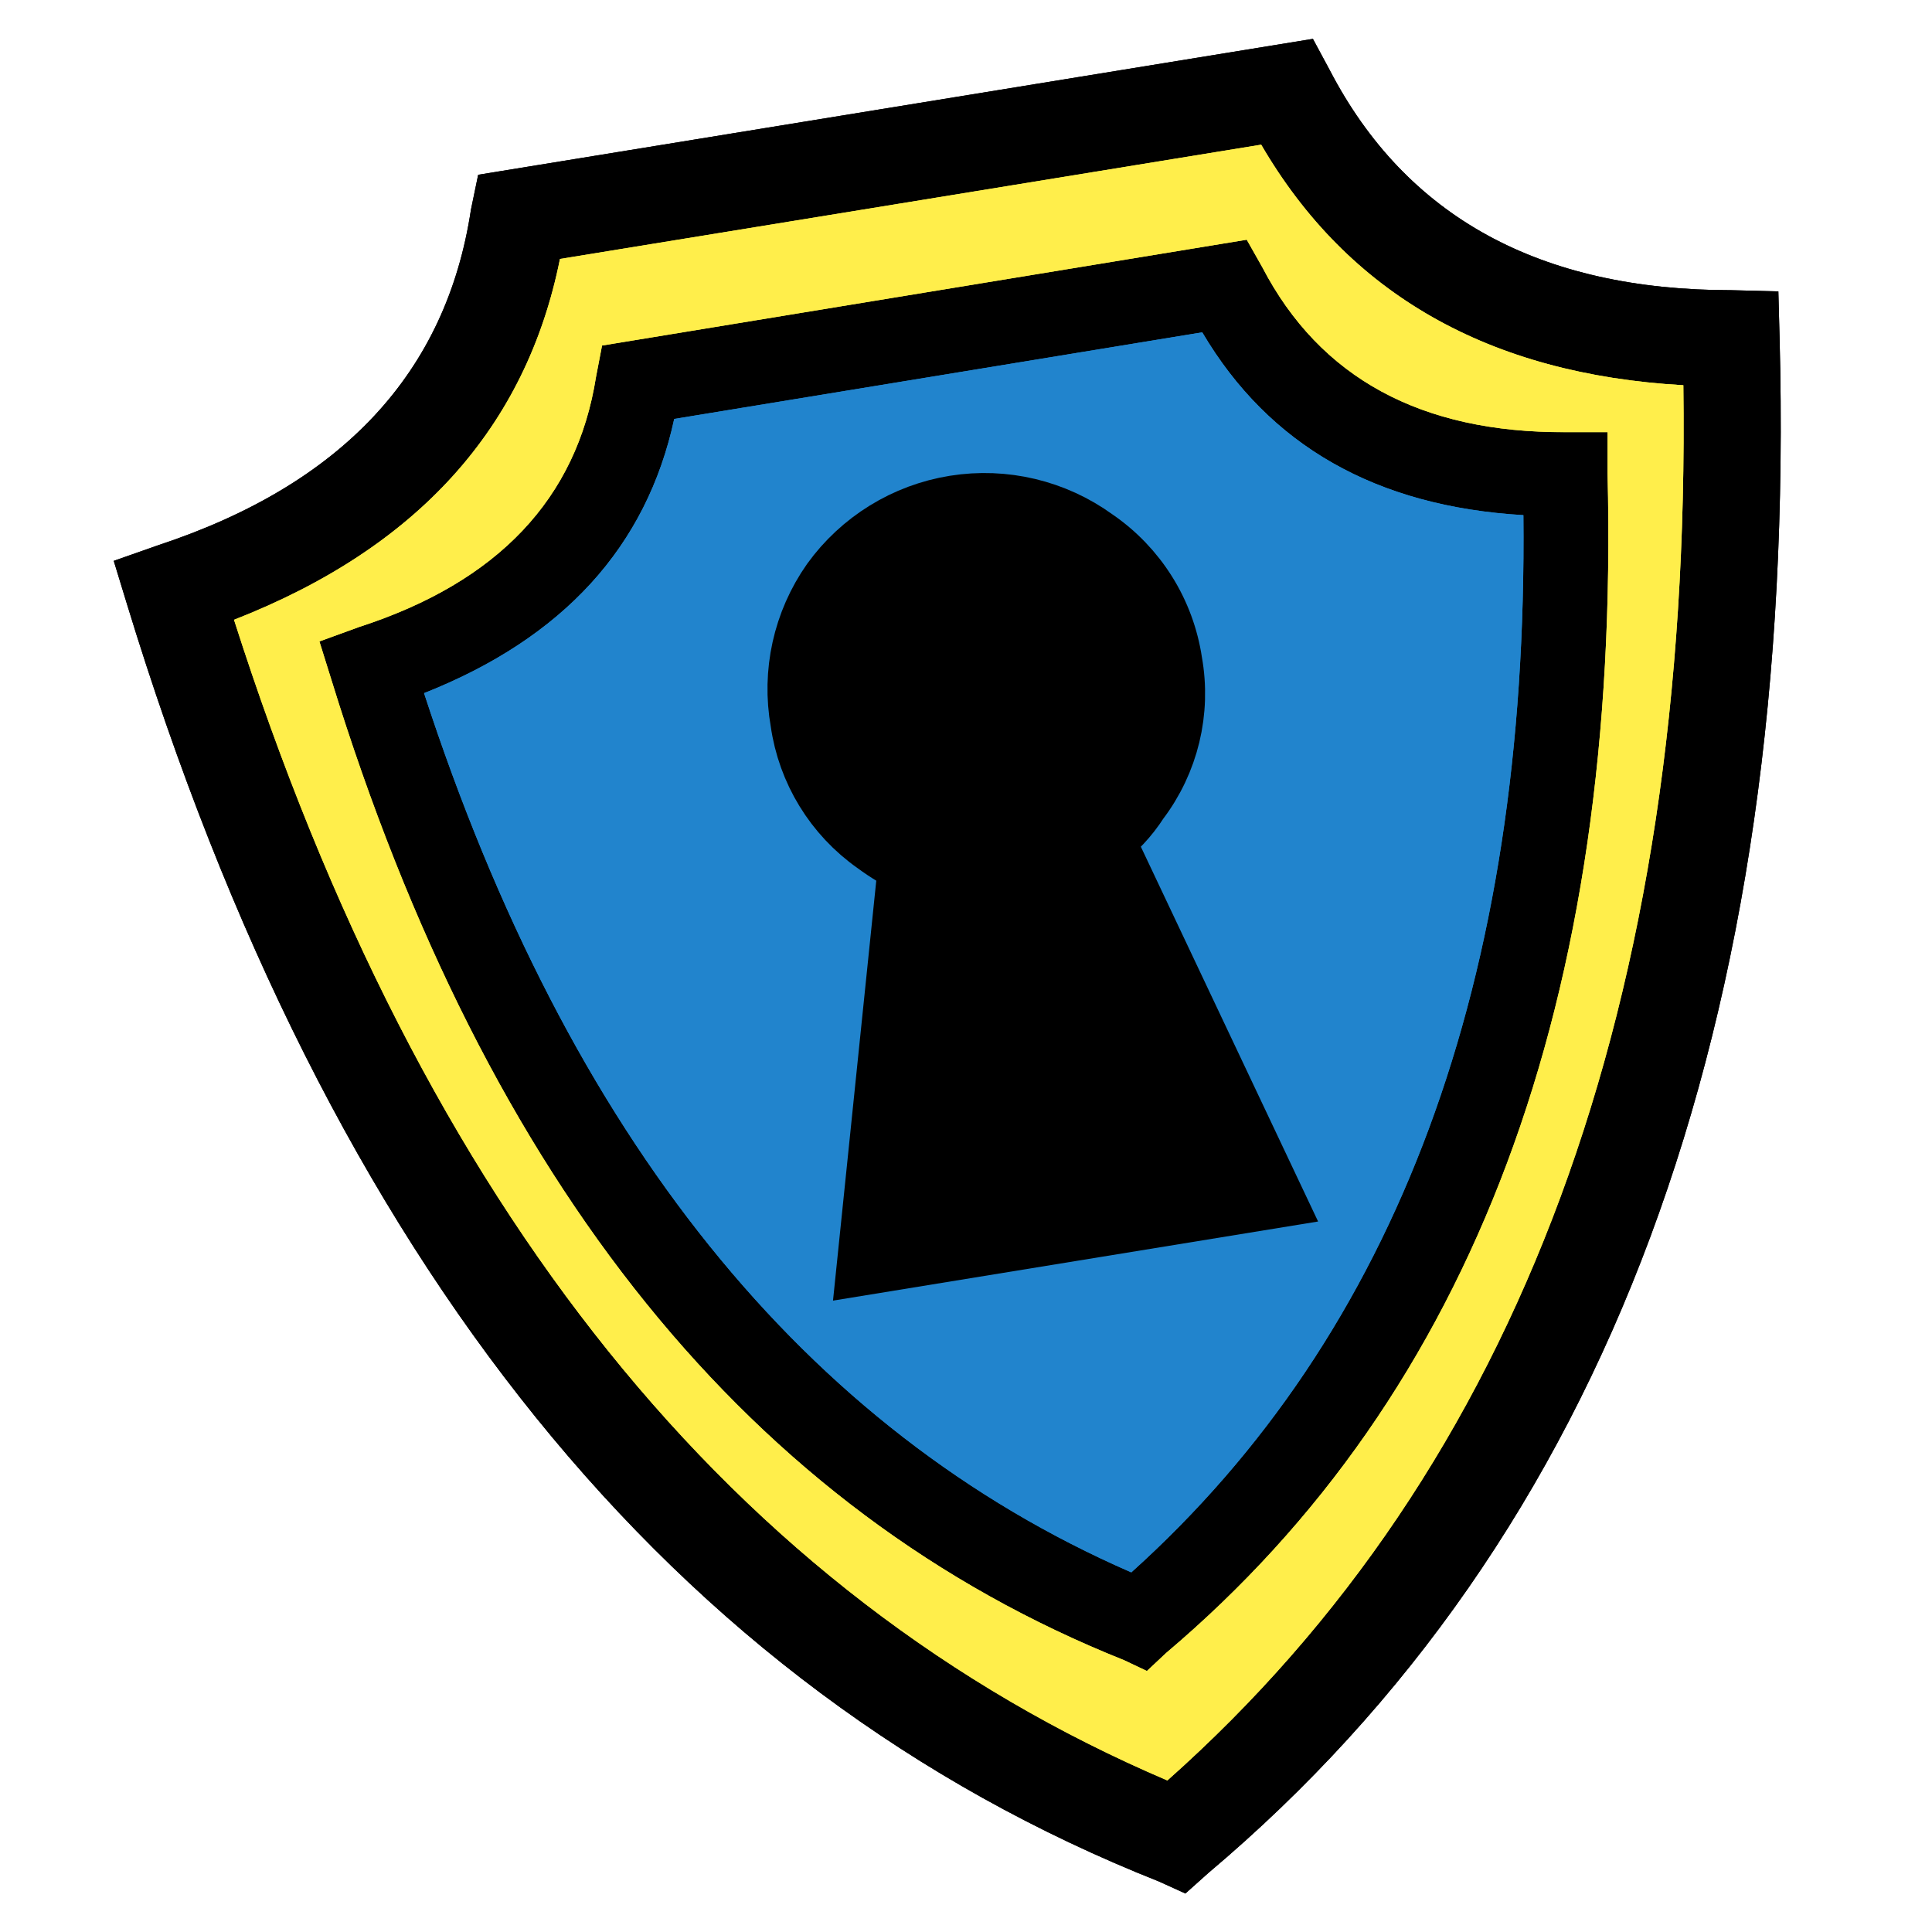
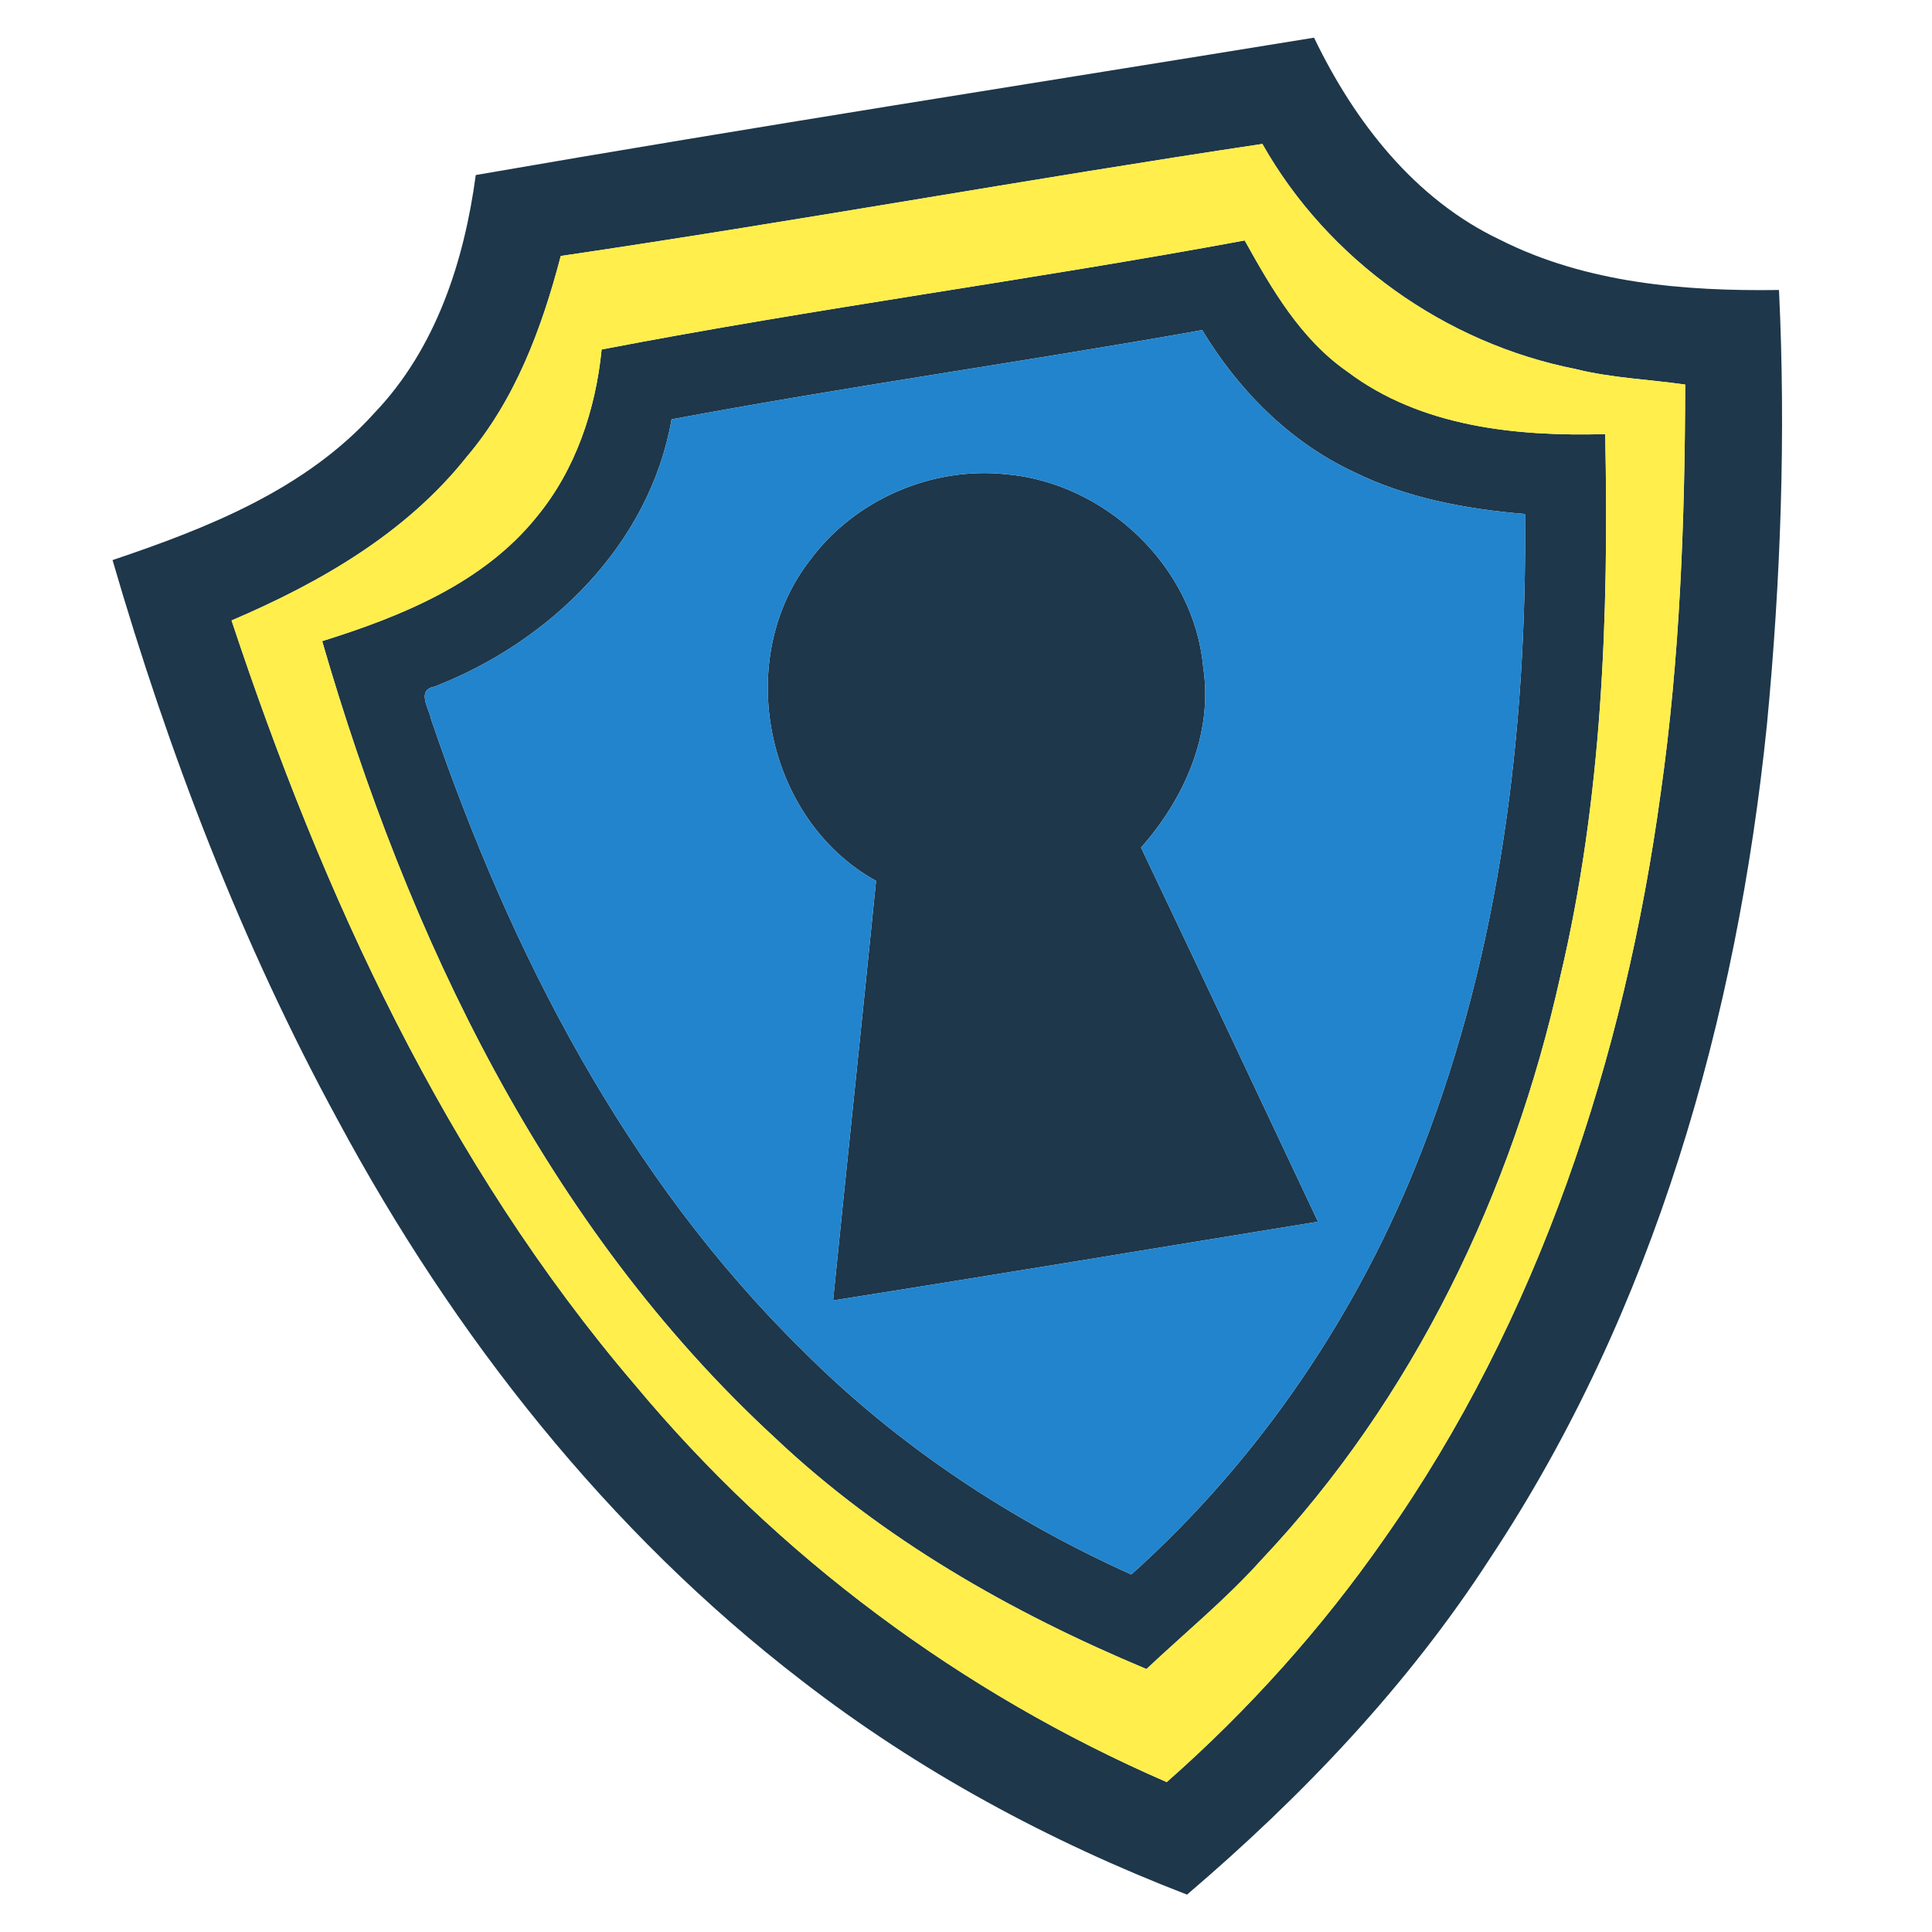
- <svg xmlns="http://www.w3.org/2000/svg" id="Layer_1" data-name="Layer 1" width="80" height="80" viewBox="0 0 80 80">
-   <g id="SafetyDeposit_basic_0_Layer1_0_FILL" data-name="SafetyDeposit basic 0 Layer1 0 FILL">
-     <path d="M55.062,2.904l-.697-1.295L19.8,7.237l-.299,1.444Q17.973,18.802,6.553,22.576L4.71,23.224l.548,1.793Q17.753,65.919,47.989,77.908l1.096.498.946-.847q24.783-20.884,23.657-63.6l-.05-1.893-1.942-.05Q59.801,12.02,55.062,2.904M68.359,13.86a3.481,3.481,0,0,1,1.992.548,2.805,2.805,0,0,1,.598,2.291,166.908,166.908,0,0,1-1.494,19.722,64.069,64.069,0,0,1-1.494,7.271A48.084,48.084,0,0,1,66.118,49.62q-.647,1.643-2.241,4.831A89.217,89.217,0,0,1,58.05,64.959a36.518,36.518,0,0,1-7.919,8.865A4.423,4.423,0,0,1,47.89,74.92a4.147,4.147,0,0,1-2.042-.598A59.964,59.964,0,0,1,20.597,52.16,94.547,94.547,0,0,1,14.77,41.252a88.784,88.784,0,0,1-5.578-14.294,2.791,2.791,0,0,1,.1-2.391,3.977,3.977,0,0,1,1.544-.996,17.173,17.173,0,0,0,6.226-4.233,16.54,16.54,0,0,0,3.835-6.474,15.948,15.948,0,0,1,.598-1.643A3.589,3.589,0,0,1,22.39,9.777a6.327,6.327,0,0,1,2.64-1.195,112.284,112.284,0,0,1,12.302-2.042q8.566-1.046,12.351-1.893a5.952,5.952,0,0,1,2.44-.149,4.132,4.132,0,0,1,1.644.996q.349.399,1.245,1.544a18.027,18.027,0,0,0,5.976,4.831,18.234,18.234,0,0,0,7.371,1.992M57.153,17.496a20.805,20.805,0,0,1-6.226-5.927L36.833,13.91q-5.877.996-9.712,1.345a1.173,1.173,0,0,0-.847.249,1.374,1.374,0,0,0-.299.996A10.693,10.693,0,0,1,24.93,20.783a10.49,10.49,0,0,1-4.134,4.433,25.552,25.552,0,0,1-5.578,2.44A64.266,64.266,0,0,0,19.402,39.509a67.905,67.905,0,0,0,7.869,12.849q8.616,10.907,19.374,15.539a2.28,2.28,0,0,0,1.096.249,2.949,2.949,0,0,0,.896-.548Q58.1,58.684,62.781,43.045a59.31,59.31,0,0,0,2.689-23.806,12.462,12.462,0,0,1-8.317-1.743m-6.474-4.731a5,5,0,0,1,1.594,1.395q.448.598,1.295,1.793A10.423,10.423,0,0,0,57.153,18.94a9.831,9.831,0,0,0,4.482,1.195q1.992,0,2.44.747a2.541,2.541,0,0,1,.249,1.295q.05,3.984-.05,5.976a33.107,33.107,0,0,1-.747,5.927q-.398,1.693-1.494,5.08l-2.44,7.371q-1.195,3.536-1.793,5.03A29.912,29.912,0,0,1,55.46,56.293a32.251,32.251,0,0,1-3.387,4.184q-2.54,2.689-2.689,2.889a19.245,19.245,0,0,1-1.295,1.793,2.716,2.716,0,0,1-1.743.996,4.233,4.233,0,0,1-2.44-.797,75.432,75.432,0,0,1-11.106-7.72,53.928,53.928,0,0,1-9.313-12.302,50.859,50.859,0,0,1-2.44-4.731q-.498-1.195-1.793-4.881A27.785,27.785,0,0,0,17.31,30.993a3.118,3.118,0,0,1-.548-1.992,1.795,1.795,0,0,1,.847-1.046,7.277,7.277,0,0,1,1.345-.647,12.532,12.532,0,0,0,5.08-3.686,12.815,12.815,0,0,0,2.689-5.678,2.732,2.732,0,0,1,.797-1.843,2.267,2.267,0,0,1,1.395-.349,89.468,89.468,0,0,0,17.033-2.839q3.287-.847,4.731-.149M52.771,49.42a40.757,40.757,0,0,1-3.337-6.325q-1.793-4.433-2.689-6.674a3.845,3.845,0,0,1-.398-1.893,5.348,5.348,0,0,1,.996-1.843,6.294,6.294,0,0,0,1.295-2.64,9.576,9.576,0,0,0-.448-4.383,8.9,8.9,0,0,0-1.494-3.187q-1.893-2.092-5.528-1.644a9.293,9.293,0,0,0-4.632,1.594,7.217,7.217,0,0,0-2.938,3.885,7.611,7.611,0,0,0-.249,2.938,9.219,9.219,0,0,0,3.436,6.574,3.084,3.084,0,0,1,1.096,1.245,3.061,3.061,0,0,1-.299,1.693,19.593,19.593,0,0,0-.747,4.383l-.747,8.965Z" />
-     <path d="M70.351,14.408a3.481,3.481,0,0,0-1.992-.548,18.234,18.234,0,0,1-7.371-1.992,18.027,18.027,0,0,1-5.976-4.831q-.897-1.145-1.245-1.544a4.132,4.132,0,0,0-1.644-.996,5.952,5.952,0,0,0-2.44.149q-3.785.847-12.351,1.893A112.284,112.284,0,0,0,25.03,8.581a6.327,6.327,0,0,0-2.64,1.195,3.589,3.589,0,0,0-.896,1.444,15.948,15.948,0,0,0-.598,1.643,16.54,16.54,0,0,1-3.835,6.474,17.173,17.173,0,0,1-6.226,4.233,3.977,3.977,0,0,0-1.544.996,2.791,2.791,0,0,0-.1,2.391A88.784,88.784,0,0,0,14.77,41.252,94.547,94.547,0,0,0,20.597,52.16,59.964,59.964,0,0,0,45.848,74.322a4.147,4.147,0,0,0,2.042.598,4.423,4.423,0,0,0,2.241-1.096A36.518,36.518,0,0,0,58.05,64.959a89.217,89.217,0,0,0,5.827-10.509q1.594-3.188,2.241-4.831a48.084,48.084,0,0,0,1.843-5.927,64.069,64.069,0,0,0,1.494-7.271A166.908,166.908,0,0,0,70.949,16.699a2.805,2.805,0,0,0-.598-2.291M50.928,11.569a20.805,20.805,0,0,0,6.226,5.927,12.462,12.462,0,0,0,8.317,1.743,59.31,59.31,0,0,1-2.689,23.806Q58.1,58.684,48.637,67.599a2.949,2.949,0,0,1-.896.548,2.28,2.28,0,0,1-1.096-.249Q35.887,63.266,27.271,52.359a67.905,67.905,0,0,1-7.869-12.849,64.266,64.266,0,0,1-4.184-11.853,25.552,25.552,0,0,0,5.578-2.44A10.49,10.49,0,0,0,24.93,20.783,10.693,10.693,0,0,0,25.976,16.5a1.374,1.374,0,0,1,.299-.996,1.173,1.173,0,0,1,.847-.249q3.835-.349,9.712-1.345Z" fill="#ffee4b" />
-     <path d="M52.273,14.159a5,5,0,0,0-1.594-1.395q-1.444-.697-4.731.149a89.468,89.468,0,0,1-17.033,2.839,2.267,2.267,0,0,0-1.395.349,2.732,2.732,0,0,0-.797,1.843,12.815,12.815,0,0,1-2.689,5.678,12.532,12.532,0,0,1-5.08,3.686,7.277,7.277,0,0,0-1.345.647,1.795,1.795,0,0,0-.847,1.046,3.118,3.118,0,0,0,.548,1.992,27.785,27.785,0,0,1,1.942,4.731q1.295,3.686,1.793,4.881a50.859,50.859,0,0,0,2.44,4.731A53.928,53.928,0,0,0,32.799,57.638a75.432,75.432,0,0,0,11.106,7.72,4.233,4.233,0,0,0,2.44.797,2.716,2.716,0,0,0,1.743-.996,19.245,19.245,0,0,0,1.295-1.793q.149-.199,2.689-2.889A32.251,32.251,0,0,0,55.46,56.293a29.912,29.912,0,0,0,2.341-4.731q.598-1.494,1.793-5.03l2.44-7.371q1.096-3.387,1.494-5.08a33.107,33.107,0,0,0,.747-5.927q.1-1.992.05-5.976a2.541,2.541,0,0,0-.249-1.295q-.448-.747-2.44-.747A9.831,9.831,0,0,1,57.153,18.94a10.423,10.423,0,0,1-3.586-2.988q-.847-1.195-1.295-1.793M49.434,43.095A40.757,40.757,0,0,0,52.771,49.42L36.086,52.11l.747-8.965a19.593,19.593,0,0,1,.747-4.383,3.061,3.061,0,0,0,.299-1.693,3.084,3.084,0,0,0-1.096-1.245A9.219,9.219,0,0,1,33.347,29.25a7.611,7.611,0,0,1,.249-2.938,7.217,7.217,0,0,1,2.938-3.885,9.293,9.293,0,0,1,4.632-1.594q3.636-.448,5.528,1.644a8.9,8.9,0,0,1,1.494,3.187,9.576,9.576,0,0,1,.448,4.383,6.294,6.294,0,0,1-1.295,2.64,5.348,5.348,0,0,0-.996,1.843,3.845,3.845,0,0,0,.398,1.893Q47.641,38.663,49.434,43.095Z" fill="#2184cd" />
+ <svg xmlns="http://www.w3.org/2000/svg" width="200pt" height="200pt" viewBox="0 0 200 200" version="1.1" id="svg5">
+   <defs id="defs5" />
+   <g id="#000000ff" style="display:inline;fill:#1e374a;fill-opacity:1">
+     <path fill="#000000" opacity="1" d="M 49.25,18.12 C 78.13,13.11 107.1,8.61 136.03,3.9 c 4.17,8.67 10.4,16.73 19.27,20.93 8.88,4.48 19.07,5.33 28.86,5.19 0.72,15.01 0.18,30.07 -1.25,45.02 -3.11,30.33 -11.68,60.65 -28.65,86.26 -8.53,13.2 -19.46,24.66 -31.38,34.83 C 108.64,190.64 95.07,183.33 82.99,173.97 62.91,158.55 46.95,138.23 35,116.01 25,97.66 17.48,78.03 11.65,57.98 21.5,54.66 31.64,50.66 38.76,42.75 45.12,36.1 48.05,27.06 49.25,18.12 m 8.8,8.38 c -1.95,7.45 -4.7,14.88 -9.76,20.82 -6.27,7.89 -15.19,13.01 -24.32,16.91 9.42,28.39 22.18,56.22 41.75,79.12 14.79,17.78 33.85,31.93 55.06,41.13 8.46,-7.45 16.04,-15.9 22.49,-25.15 16.02,-22.75 24.91,-49.88 28.65,-77.28 1.99,-13.99 2.5,-28.12 2.53,-42.24 -3.79,-0.54 -7.63,-0.68 -11.36,-1.61 -13.5,-2.68 -25.62,-11.29 -32.41,-23.3 -24.24,3.63 -48.38,8.03 -72.63,11.6 z" id="path1" style="fill:#1e374a;fill-opacity:1" />
+     <path fill="#000000" opacity="1" d="m 62.28,36.18 c 22.1,-4.26 44.45,-7.19 66.57,-11.29 2.81,5.04 5.79,10.22 10.63,13.58 7.59,5.73 17.48,6.72 26.69,6.47 0.39,18.82 -0.3,37.8 -4.66,56.19 -4.96,22.29 -15.18,43.67 -30.94,60.35 -3.66,4.08 -7.91,7.55 -11.89,11.3 C 104.67,166.92 91.27,159.3 80.19,148.81 56.5,126.97 42.2,96.91 33.35,66.37 c 8.19,-2.56 16.68,-6 22.21,-12.87 4.03,-4.88 6.1,-11.09 6.72,-17.32 m 7.24,7.23 c -2.26,12.96 -12.6,23.04 -24.55,27.67 -1.9,0.35 -0.55,2.26 -0.35,3.36 8.2,24.07 20.19,47.46 38.52,65.42 9.75,9.76 21.41,17.48 33.97,23.13 13.32,-11.94 23.59,-27.17 30.06,-43.84 8.16,-20.92 10.91,-43.6 10.7,-65.94 -6.1,-0.51 -12.26,-1.64 -17.78,-4.38 -6.61,-3.1 -11.9,-8.46 -15.64,-14.66 -18.28,3.26 -36.68,5.82 -54.93,9.24 z" id="path2" style="fill:#1e374a;fill-opacity:1" />
+     <path fill="#000000" opacity="1" d="m 83.91,57.91 c 4.6,-6.18 12.52,-9.62 20.18,-8.82 10.35,0.87 19.54,9.56 20.47,20.01 1.04,6.87 -1.96,13.58 -6.44,18.64 6.14,12.89 12.24,25.81 18.32,38.73 -16.73,2.72 -33.45,5.51 -50.2,8.15 1.46,-14.48 3,-28.95 4.45,-43.43 C 79.22,84.86 75.83,68.2 83.91,57.91 Z" id="path3" style="fill:#1e374a;fill-opacity:1" />
  </g>
-   <g id="SafetyDeposit_basic_0_Layer0_0_FILL" data-name="SafetyDeposit basic 0 Layer0 0 FILL">
-     <path d="M55.062,2.904l-.697-1.295L19.8,7.237l-.299,1.444Q17.973,18.802,6.553,22.576L4.71,23.224l.548,1.793Q17.753,65.919,47.989,77.908l1.096.498.946-.847q24.783-20.884,23.657-63.6l-.05-1.893-1.942-.05Q59.801,12.02,55.062,2.904M52.223,5.991q5.405,9.276,17.481,9.961Q70.213,54.293,48.338,73.725,21.374,62.212,9.69,25.664,21.08,21.21,23.187,10.723L52.223,5.991m.05,5.08-.647-1.145L24.93,14.309l-.249,1.295Q23.488,23.172,14.87,25.963l-1.643.598.498,1.594q9.668,31.348,32.821,40.59l.946.448.797-.747Q67.381,52.301,66.566,19.588V17.895H64.823q-8.972.041-12.55-6.823m-2.49,2.689q4.155,7.035,13.298,7.57.294,28.911-16.236,43.778Q26.55,56.263,17.559,28.702q8.642-3.42,10.359-11.355Z" />
-     <path d="M69.704,15.952Q57.628,15.267,52.223,5.991L23.187,10.723Q21.08,21.21,9.69,25.664,21.374,62.211,48.338,73.725,70.213,54.293,69.704,15.952M51.625,9.926l.647,1.145q3.579,6.865,12.55,6.823h1.743v1.693q.814,32.713-18.278,48.858l-.797.747-.946-.448q-23.153-9.242-32.821-40.59l-.498-1.594,1.643-.598q8.618-2.791,9.811-10.359l.249-1.295Z" fill="#ffee4b" />
-     <path d="M63.08,21.331q-9.143-.535-13.298-7.57l-21.864,3.586Q26.201,25.282,17.559,28.702,26.55,56.263,46.844,65.109,63.374,50.242,63.08,21.331Z" fill="#2184cd" />
+   <g id="#ffee4bff" style="display:inline">
+     <path fill="#ffee4b" opacity="1" d="m 58.05,26.5 c 24.25,-3.57 48.39,-7.97 72.63,-11.6 6.79,12.01 18.91,20.62 32.41,23.3 3.73,0.93 7.57,1.07 11.36,1.61 -0.03,14.12 -0.54,28.25 -2.53,42.24 -3.74,27.4 -12.63,54.53 -28.65,77.28 -6.45,9.25 -14.03,17.7 -22.49,25.15 C 99.57,175.28 80.51,161.13 65.72,143.35 46.15,120.45 33.39,92.62 23.97,64.23 33.1,60.33 42.02,55.21 48.29,47.32 53.35,41.38 56.1,33.95 58.05,26.5 m 4.23,9.68 c -0.62,6.23 -2.69,12.44 -6.72,17.32 -5.53,6.87 -14.02,10.31 -22.21,12.87 8.85,30.54 23.15,60.6 46.84,82.44 11.08,10.49 24.48,18.11 38.49,23.97 3.98,-3.75 8.23,-7.22 11.89,-11.3 15.76,-16.68 25.98,-38.06 30.94,-60.35 4.36,-18.39 5.05,-37.37 4.66,-56.19 -9.21,0.25 -19.1,-0.74 -26.69,-6.47 -4.84,-3.36 -7.82,-8.54 -10.63,-13.58 -22.12,4.1 -44.47,7.03 -66.57,11.29 z" id="path4" />
  </g>
-   <g id="SafetyDeposit_basic_0_Layer0_1_FILL" data-name="SafetyDeposit basic 0 Layer0 1 FILL">
-     <path d="M45.4,34.678a6.098,6.098,0,0,0,1.544-1.643,7.116,7.116,0,0,0,1.345-5.578,7.661,7.661,0,0,0-8.716-6.275A7.311,7.311,0,0,0,34.642,24.22a7.49,7.49,0,0,0-1.245,5.628,7.191,7.191,0,0,0,2.988,4.881,8.894,8.894,0,0,0,1.494.896L36.186,52.06l16.186-2.64Z" />
+   <g id="#2184cdff" style="display:inline">
+     <path fill="#2184cd" opacity="1" d="m 69.52,43.41 c 18.25,-3.42 36.65,-5.98 54.93,-9.24 3.74,6.2 9.03,11.56 15.64,14.66 5.52,2.74 11.68,3.87 17.78,4.38 0.21,22.34 -2.54,45.02 -10.7,65.94 -6.47,16.67 -16.74,31.9 -30.06,43.84 C 104.55,157.34 92.89,149.62 83.14,139.86 64.81,121.9 52.82,98.51 44.62,74.44 44.42,73.34 43.07,71.43 44.97,71.08 56.92,66.45 67.26,56.37 69.52,43.41 m 14.39,14.5 c -8.08,10.29 -4.69,26.95 6.78,33.28 -1.45,14.48 -2.99,28.95 -4.45,43.43 16.75,-2.64 33.47,-5.43 50.2,-8.15 -6.08,-12.92 -12.18,-25.84 -18.32,-38.73 4.48,-5.06 7.48,-11.77 6.44,-18.64 -0.93,-10.45 -10.12,-19.14 -20.47,-20.01 -7.66,-0.8 -15.58,2.64 -20.18,8.82 z" id="path5" />
  </g>
-   <path id="SafetyDeposit_basic_0_Layer0_1_1_STROKES" data-name="SafetyDeposit basic 0 Layer0 1 1 STROKES" d="M48.288,27.457a7.116,7.116,0,0,1-1.345,5.578A6.098,6.098,0,0,1,45.4,34.678L52.372,49.42,36.186,52.06l1.693-16.435a8.894,8.894,0,0,1-1.494-.896,7.191,7.191,0,0,1-2.988-4.881A7.49,7.49,0,0,1,34.642,24.22,7.551,7.551,0,0,1,45.2,22.526,7.258,7.258,0,0,1,48.288,27.457Z" fill="none" stroke="#000" stroke-miterlimit="3" stroke-width="3" />
</svg>
